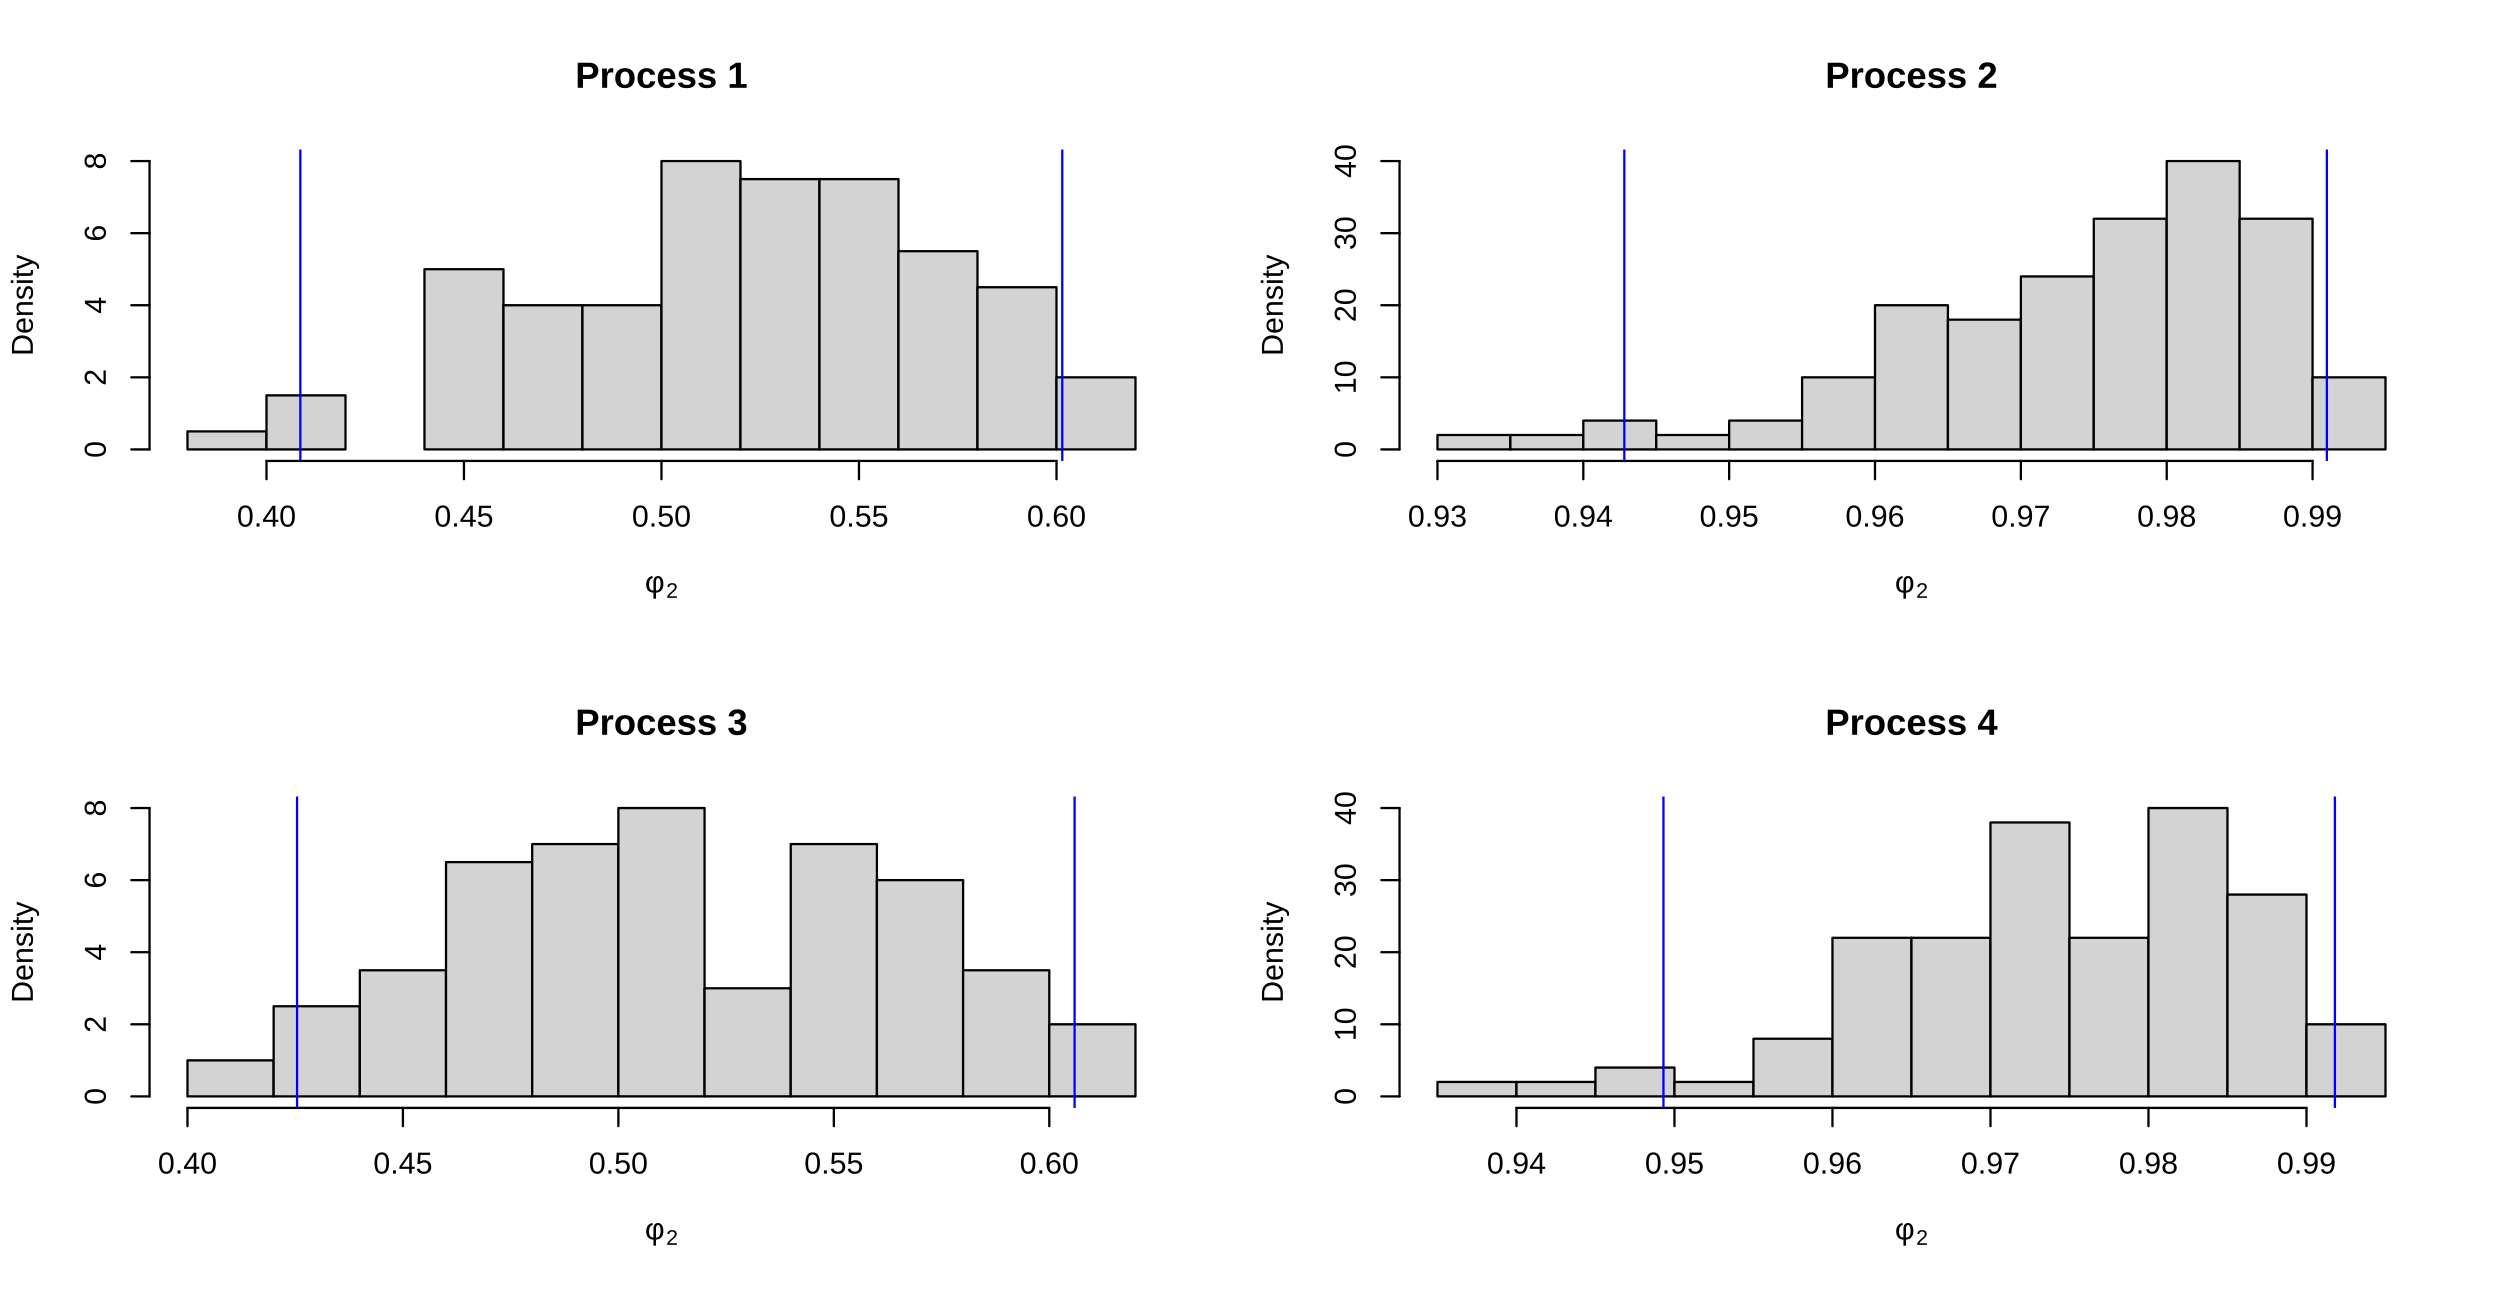
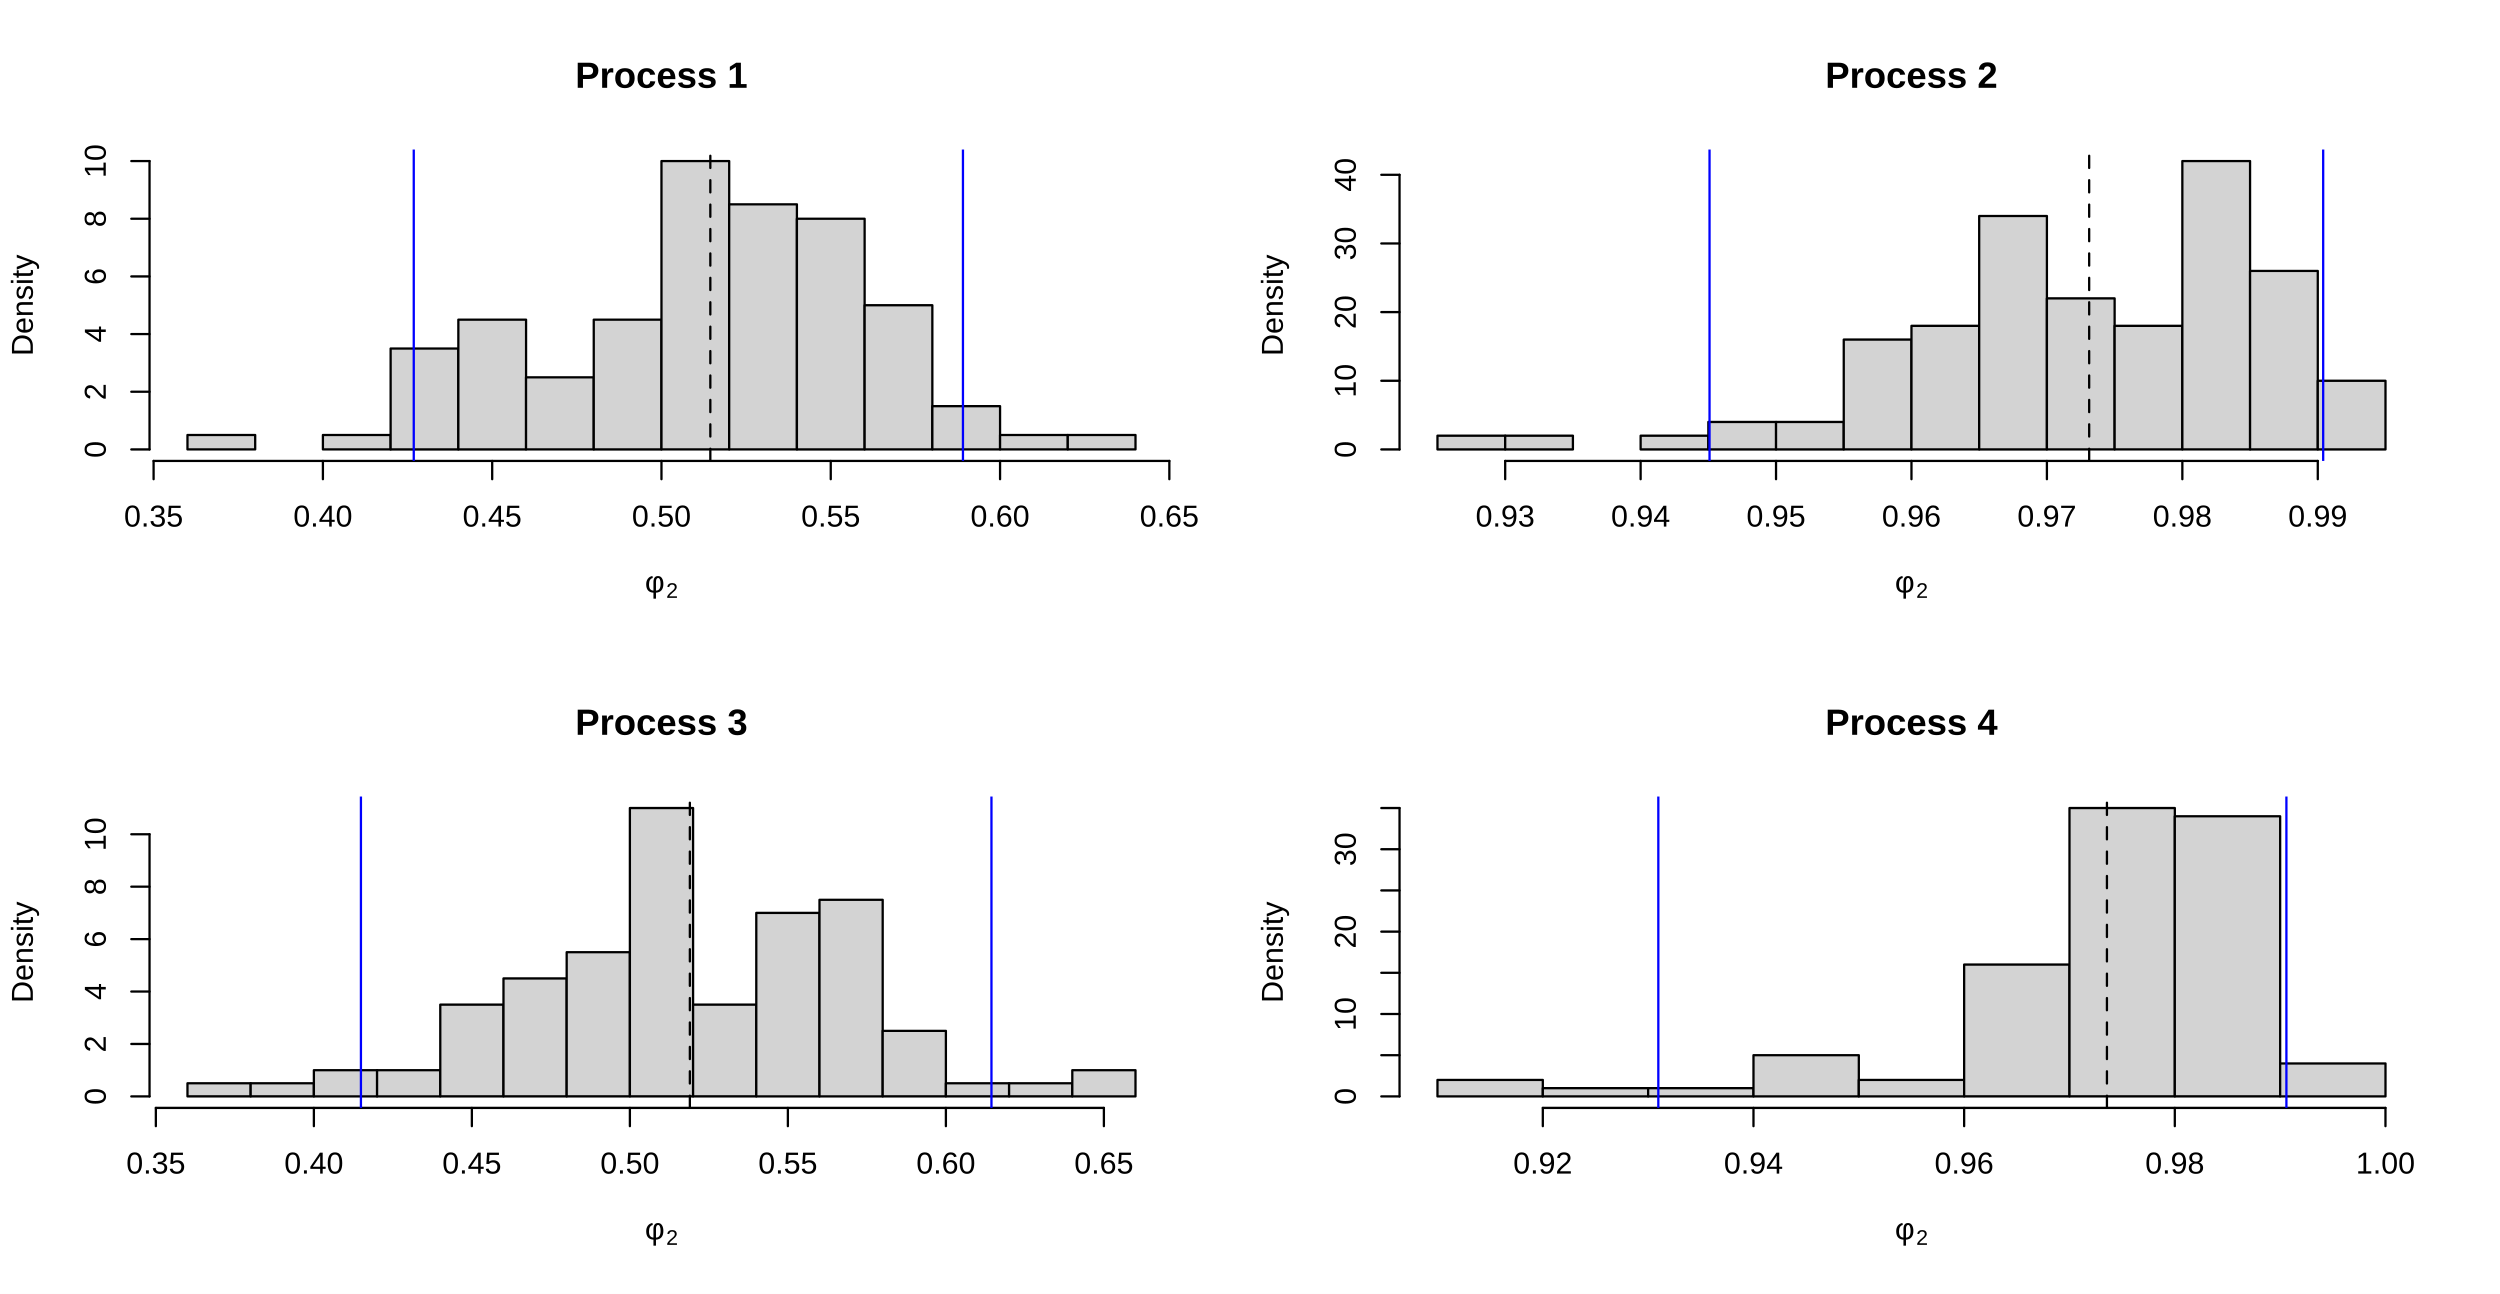
<svg xmlns="http://www.w3.org/2000/svg" class="httpgd" width="1024.00" height="530.00" viewBox="0 0 819.20 424.00">
  <defs>
    <style type="text/css">
    .httpgd line, .httpgd polyline, .httpgd polygon, .httpgd path, .httpgd rect, .httpgd circle {
      fill: none;
      stroke: #000000;
      stroke-linecap: round;
      stroke-linejoin: round;
      stroke-miterlimit: 10.00;
    }
  </style>
    <clipPath id="c0">
      <rect x="0.00" y="0.00" width="819.20" height="424.00" />
    </clipPath>
    <clipPath id="c1">
      <rect x="49.00" y="49.00" width="335.50" height="102.04" />
    </clipPath>
    <clipPath id="c2">
      <rect x="0.00" y="0.00" width="409.60" height="212.00" />
    </clipPath>
    <clipPath id="c3">
      <rect x="0.00" y="0.00" width="819.20" height="424.00" />
    </clipPath>
    <clipPath id="c4">
      <rect x="49.00" y="49.00" width="335.50" height="102.04" />
    </clipPath>
    <clipPath id="c5">
      <rect x="458.60" y="49.00" width="335.50" height="102.04" />
    </clipPath>
    <clipPath id="c6">
      <rect x="409.60" y="0.00" width="409.60" height="212.00" />
    </clipPath>
    <clipPath id="c7">
      <rect x="0.00" y="0.00" width="819.20" height="424.00" />
    </clipPath>
    <clipPath id="c8">
      <rect x="458.60" y="49.00" width="335.50" height="102.04" />
    </clipPath>
    <clipPath id="c9">
      <rect x="49.00" y="261.00" width="335.50" height="102.04" />
    </clipPath>
    <clipPath id="c10">
      <rect x="0.00" y="212.00" width="409.60" height="212.00" />
    </clipPath>
    <clipPath id="c11">
      <rect x="0.00" y="0.00" width="819.20" height="424.00" />
    </clipPath>
    <clipPath id="c12">
      <rect x="49.00" y="261.00" width="335.50" height="102.04" />
    </clipPath>
    <clipPath id="c13">
      <rect x="458.60" y="261.00" width="335.50" height="102.04" />
    </clipPath>
    <clipPath id="c14">
      <rect x="409.60" y="212.00" width="409.60" height="212.00" />
    </clipPath>
    <clipPath id="c15">
      <rect x="0.00" y="0.00" width="819.20" height="424.00" />
    </clipPath>
    <clipPath id="c16">
      <rect x="458.60" y="261.00" width="335.50" height="102.04" />
    </clipPath>
  </defs>
  <rect width="100%" height="100%" style="stroke: none;fill: #FFFFFF;" />
  <g clip-path="url(#c0)">
</g>
  <g clip-path="url(#c2)">
    <g>
      <text x="216.75" y="28.77" text-anchor="middle" style="font-family: Arial;font-size: 11.95px;font-weight: bold;" textLength="56.41px" lengthAdjust="spacingAndGlyphs">Process 1</text>
    </g>
    <g>
      <text x="211.34" y="194.12" style="font-family: Arial;font-size: 9.96px;" textLength="6.96px" lengthAdjust="spacingAndGlyphs">φ</text>
    </g>
    <g>
      <text x="218.29" y="195.92" style="font-family: Arial;font-size: 6.97px;" textLength="3.87px" lengthAdjust="spacingAndGlyphs">2</text>
    </g>
    <g>
      <text transform="translate(10.76,100.02) rotate(-90.00)" text-anchor="middle" style="font-family: Arial;font-size: 9.96px;" textLength="33.18px" lengthAdjust="spacingAndGlyphs">Density</text>
    </g>
  </g>
  <g clip-path="url(#c3)">
-     <line x1="87.32" y1="151.04" x2="346.19" y2="151.04" style="stroke-width: 0.75;" />
-     <line x1="87.32" y1="151.04" x2="87.32" y2="157.02" style="stroke-width: 0.75;" />
-     <line x1="152.03" y1="151.04" x2="152.03" y2="157.02" style="stroke-width: 0.75;" />
+     <line x1="50.33" y1="151.04" x2="383.17" y2="151.04" style="stroke-width: 0.75;" />
+     <line x1="50.33" y1="151.04" x2="50.33" y2="157.02" style="stroke-width: 0.75;" />
+     <line x1="105.81" y1="151.04" x2="105.81" y2="157.02" style="stroke-width: 0.75;" />
+     <line x1="161.28" y1="151.04" x2="161.28" y2="157.02" style="stroke-width: 0.75;" />
    <line x1="216.75" y1="151.04" x2="216.75" y2="157.02" style="stroke-width: 0.75;" />
-     <line x1="281.47" y1="151.04" x2="281.47" y2="157.02" style="stroke-width: 0.75;" />
-     <line x1="346.19" y1="151.04" x2="346.19" y2="157.02" style="stroke-width: 0.75;" />
-     <g>
-       <text x="87.32" y="172.56" text-anchor="middle" style="font-family: Arial;font-size: 9.96px;" textLength="19.38px" lengthAdjust="spacingAndGlyphs">0.40</text>
-     </g>
-     <g>
-       <text x="152.03" y="172.56" text-anchor="middle" style="font-family: Arial;font-size: 9.96px;" textLength="19.38px" lengthAdjust="spacingAndGlyphs">0.45</text>
+     <line x1="272.22" y1="151.04" x2="272.22" y2="157.02" style="stroke-width: 0.75;" />
+     <line x1="327.70" y1="151.04" x2="327.70" y2="157.02" style="stroke-width: 0.75;" />
+     <line x1="383.17" y1="151.04" x2="383.17" y2="157.02" style="stroke-width: 0.75;" />
+     <g>
+       <text x="50.33" y="172.56" text-anchor="middle" style="font-family: Arial;font-size: 9.96px;" textLength="19.38px" lengthAdjust="spacingAndGlyphs">0.35</text>
+     </g>
+     <g>
+       <text x="105.81" y="172.56" text-anchor="middle" style="font-family: Arial;font-size: 9.96px;" textLength="19.38px" lengthAdjust="spacingAndGlyphs">0.40</text>
+     </g>
+     <g>
+       <text x="161.28" y="172.56" text-anchor="middle" style="font-family: Arial;font-size: 9.96px;" textLength="19.38px" lengthAdjust="spacingAndGlyphs">0.45</text>
    </g>
    <g>
      <text x="216.75" y="172.56" text-anchor="middle" style="font-family: Arial;font-size: 9.96px;" textLength="19.38px" lengthAdjust="spacingAndGlyphs">0.50</text>
    </g>
    <g>
-       <text x="281.47" y="172.56" text-anchor="middle" style="font-family: Arial;font-size: 9.96px;" textLength="19.38px" lengthAdjust="spacingAndGlyphs">0.55</text>
-     </g>
-     <g>
-       <text x="346.19" y="172.56" text-anchor="middle" style="font-family: Arial;font-size: 9.96px;" textLength="19.38px" lengthAdjust="spacingAndGlyphs">0.60</text>
+       <text x="272.22" y="172.56" text-anchor="middle" style="font-family: Arial;font-size: 9.96px;" textLength="19.38px" lengthAdjust="spacingAndGlyphs">0.55</text>
+     </g>
+     <g>
+       <text x="327.70" y="172.56" text-anchor="middle" style="font-family: Arial;font-size: 9.96px;" textLength="19.38px" lengthAdjust="spacingAndGlyphs">0.60</text>
+     </g>
+     <g>
+       <text x="383.17" y="172.56" text-anchor="middle" style="font-family: Arial;font-size: 9.96px;" textLength="19.38px" lengthAdjust="spacingAndGlyphs">0.65</text>
    </g>
    <line x1="49.00" y1="147.27" x2="49.00" y2="52.78" style="stroke-width: 0.75;" />
    <line x1="49.00" y1="147.27" x2="43.03" y2="147.27" style="stroke-width: 0.75;" />
-     <line x1="49.00" y1="123.64" x2="43.03" y2="123.64" style="stroke-width: 0.75;" />
-     <line x1="49.00" y1="100.02" x2="43.03" y2="100.02" style="stroke-width: 0.75;" />
-     <line x1="49.00" y1="76.40" x2="43.03" y2="76.40" style="stroke-width: 0.75;" />
+     <line x1="49.00" y1="128.37" x2="43.03" y2="128.37" style="stroke-width: 0.75;" />
+     <line x1="49.00" y1="109.47" x2="43.03" y2="109.47" style="stroke-width: 0.75;" />
+     <line x1="49.00" y1="90.58" x2="43.03" y2="90.58" style="stroke-width: 0.75;" />
+     <line x1="49.00" y1="71.68" x2="43.03" y2="71.68" style="stroke-width: 0.75;" />
    <line x1="49.00" y1="52.78" x2="43.03" y2="52.78" style="stroke-width: 0.75;" />
    <g>
      <text transform="translate(34.66,147.27) rotate(-90.00)" text-anchor="middle" style="font-family: Arial;font-size: 9.96px;" textLength="5.54px" lengthAdjust="spacingAndGlyphs">0</text>
    </g>
    <g>
-       <text transform="translate(34.66,123.64) rotate(-90.00)" text-anchor="middle" style="font-family: Arial;font-size: 9.96px;" textLength="5.54px" lengthAdjust="spacingAndGlyphs">2</text>
-     </g>
-     <g>
-       <text transform="translate(34.66,100.02) rotate(-90.00)" text-anchor="middle" style="font-family: Arial;font-size: 9.96px;" textLength="5.54px" lengthAdjust="spacingAndGlyphs">4</text>
-     </g>
-     <g>
-       <text transform="translate(34.66,76.40) rotate(-90.00)" text-anchor="middle" style="font-family: Arial;font-size: 9.96px;" textLength="5.54px" lengthAdjust="spacingAndGlyphs">6</text>
-     </g>
-     <g>
-       <text transform="translate(34.66,52.78) rotate(-90.00)" text-anchor="middle" style="font-family: Arial;font-size: 9.96px;" textLength="5.54px" lengthAdjust="spacingAndGlyphs">8</text>
+       <text transform="translate(34.66,128.37) rotate(-90.00)" text-anchor="middle" style="font-family: Arial;font-size: 9.96px;" textLength="5.54px" lengthAdjust="spacingAndGlyphs">2</text>
+     </g>
+     <g>
+       <text transform="translate(34.66,109.47) rotate(-90.00)" text-anchor="middle" style="font-family: Arial;font-size: 9.96px;" textLength="5.54px" lengthAdjust="spacingAndGlyphs">4</text>
+     </g>
+     <g>
+       <text transform="translate(34.66,90.58) rotate(-90.00)" text-anchor="middle" style="font-family: Arial;font-size: 9.96px;" textLength="5.54px" lengthAdjust="spacingAndGlyphs">6</text>
+     </g>
+     <g>
+       <text transform="translate(34.66,71.68) rotate(-90.00)" text-anchor="middle" style="font-family: Arial;font-size: 9.96px;" textLength="5.54px" lengthAdjust="spacingAndGlyphs">8</text>
+     </g>
+     <g>
+       <text transform="translate(34.66,52.78) rotate(-90.00)" text-anchor="middle" style="font-family: Arial;font-size: 9.96px;" textLength="11.07px" lengthAdjust="spacingAndGlyphs">10</text>
    </g>
  </g>
  <g clip-path="url(#c4)">
-     <rect x="61.43" y="141.36" width="25.89" height="5.91" style="stroke-width: 0.75;fill: #D3D3D3;" />
-     <rect x="87.32" y="129.55" width="25.89" height="17.72" style="stroke-width: 0.75;fill: #D3D3D3;" />
-     <rect x="113.20" y="147.27" width="25.89" height="0.00" style="stroke-width: 0.75;fill: #D3D3D3;" />
-     <rect x="139.09" y="88.21" width="25.89" height="59.05" style="stroke-width: 0.75;fill: #D3D3D3;" />
-     <rect x="164.98" y="100.02" width="25.89" height="47.24" style="stroke-width: 0.75;fill: #D3D3D3;" />
-     <rect x="190.86" y="100.02" width="25.89" height="47.24" style="stroke-width: 0.75;fill: #D3D3D3;" />
-     <rect x="216.75" y="52.78" width="25.89" height="94.48" style="stroke-width: 0.75;fill: #D3D3D3;" />
-     <rect x="242.64" y="58.69" width="25.89" height="88.58" style="stroke-width: 0.75;fill: #D3D3D3;" />
-     <rect x="268.53" y="58.69" width="25.89" height="88.58" style="stroke-width: 0.75;fill: #D3D3D3;" />
-     <rect x="294.41" y="82.31" width="25.89" height="64.96" style="stroke-width: 0.75;fill: #D3D3D3;" />
-     <rect x="320.30" y="94.12" width="25.89" height="53.15" style="stroke-width: 0.75;fill: #D3D3D3;" />
-     <rect x="346.19" y="123.64" width="25.89" height="23.62" style="stroke-width: 0.75;fill: #D3D3D3;" />
-     <line x1="98.42" y1="151.04" x2="98.42" y2="49.00" style="stroke-width: 0.75;stroke: #0000FF;" />
-     <line x1="348.09" y1="151.04" x2="348.09" y2="49.00" style="stroke-width: 0.75;stroke: #0000FF;" />
+     <rect x="61.43" y="142.54" width="22.19" height="4.72" style="stroke-width: 0.75;fill: #D3D3D3;" />
+     <rect x="83.62" y="147.27" width="22.19" height="0.00" style="stroke-width: 0.75;fill: #D3D3D3;" />
+     <rect x="105.81" y="142.54" width="22.19" height="4.72" style="stroke-width: 0.75;fill: #D3D3D3;" />
+     <rect x="128.00" y="114.20" width="22.19" height="33.07" style="stroke-width: 0.75;fill: #D3D3D3;" />
+     <rect x="150.19" y="104.75" width="22.19" height="42.52" style="stroke-width: 0.75;fill: #D3D3D3;" />
+     <rect x="172.37" y="123.64" width="22.19" height="23.62" style="stroke-width: 0.75;fill: #D3D3D3;" />
+     <rect x="194.56" y="104.75" width="22.19" height="42.52" style="stroke-width: 0.75;fill: #D3D3D3;" />
+     <rect x="216.75" y="52.78" width="22.19" height="94.48" style="stroke-width: 0.75;fill: #D3D3D3;" />
+     <rect x="238.94" y="66.95" width="22.19" height="80.31" style="stroke-width: 0.75;fill: #D3D3D3;" />
+     <rect x="261.13" y="71.68" width="22.19" height="75.59" style="stroke-width: 0.75;fill: #D3D3D3;" />
+     <rect x="283.32" y="100.02" width="22.19" height="47.24" style="stroke-width: 0.75;fill: #D3D3D3;" />
+     <rect x="305.51" y="133.09" width="22.19" height="14.17" style="stroke-width: 0.75;fill: #D3D3D3;" />
+     <rect x="327.70" y="142.54" width="22.19" height="4.72" style="stroke-width: 0.75;fill: #D3D3D3;" />
+     <rect x="349.89" y="142.54" width="22.19" height="4.72" style="stroke-width: 0.75;fill: #D3D3D3;" />
+     <line x1="135.58" y1="151.04" x2="135.58" y2="49.00" style="stroke-width: 0.75;stroke: #0000FF;" />
+     <line x1="315.54" y1="151.04" x2="315.54" y2="49.00" style="stroke-width: 0.75;stroke: #0000FF;" />
+     <line x1="232.76" y1="151.04" x2="232.76" y2="49.00" style="stroke-width: 0.75; stroke-dasharray: 4.00, 4.00;" />
  </g>
  <g clip-path="url(#c6)">
    <g>
      <text x="626.35" y="28.77" text-anchor="middle" style="font-family: Arial;font-size: 11.95px;font-weight: bold;" textLength="56.41px" lengthAdjust="spacingAndGlyphs">Process 2</text>
    </g>
    <g>
      <text x="620.94" y="194.12" style="font-family: Arial;font-size: 9.96px;" textLength="6.96px" lengthAdjust="spacingAndGlyphs">φ</text>
    </g>
    <g>
      <text x="627.89" y="195.92" style="font-family: Arial;font-size: 6.97px;" textLength="3.87px" lengthAdjust="spacingAndGlyphs">2</text>
    </g>
    <g>
      <text transform="translate(420.36,100.02) rotate(-90.00)" text-anchor="middle" style="font-family: Arial;font-size: 9.96px;" textLength="33.18px" lengthAdjust="spacingAndGlyphs">Density</text>
    </g>
  </g>
  <g clip-path="url(#c7)">
-     <line x1="471.03" y1="151.04" x2="757.78" y2="151.04" style="stroke-width: 0.75;" />
-     <line x1="471.03" y1="151.04" x2="471.03" y2="157.02" style="stroke-width: 0.75;" />
-     <line x1="518.82" y1="151.04" x2="518.82" y2="157.02" style="stroke-width: 0.75;" />
-     <line x1="566.61" y1="151.04" x2="566.61" y2="157.02" style="stroke-width: 0.75;" />
-     <line x1="614.40" y1="151.04" x2="614.40" y2="157.02" style="stroke-width: 0.75;" />
-     <line x1="662.20" y1="151.04" x2="662.20" y2="157.02" style="stroke-width: 0.75;" />
-     <line x1="709.99" y1="151.04" x2="709.99" y2="157.02" style="stroke-width: 0.75;" />
-     <line x1="757.78" y1="151.04" x2="757.78" y2="157.02" style="stroke-width: 0.75;" />
-     <g>
-       <text x="471.03" y="172.56" text-anchor="middle" style="font-family: Arial;font-size: 9.96px;" textLength="19.38px" lengthAdjust="spacingAndGlyphs">0.93</text>
-     </g>
-     <g>
-       <text x="518.82" y="172.56" text-anchor="middle" style="font-family: Arial;font-size: 9.96px;" textLength="19.38px" lengthAdjust="spacingAndGlyphs">0.94</text>
-     </g>
-     <g>
-       <text x="566.61" y="172.56" text-anchor="middle" style="font-family: Arial;font-size: 9.96px;" textLength="19.38px" lengthAdjust="spacingAndGlyphs">0.95</text>
-     </g>
-     <g>
-       <text x="614.40" y="172.56" text-anchor="middle" style="font-family: Arial;font-size: 9.96px;" textLength="19.38px" lengthAdjust="spacingAndGlyphs">0.96</text>
-     </g>
-     <g>
-       <text x="662.20" y="172.56" text-anchor="middle" style="font-family: Arial;font-size: 9.96px;" textLength="19.38px" lengthAdjust="spacingAndGlyphs">0.97</text>
-     </g>
-     <g>
-       <text x="709.99" y="172.56" text-anchor="middle" style="font-family: Arial;font-size: 9.96px;" textLength="19.38px" lengthAdjust="spacingAndGlyphs">0.98</text>
-     </g>
-     <g>
-       <text x="757.78" y="172.56" text-anchor="middle" style="font-family: Arial;font-size: 9.96px;" textLength="19.38px" lengthAdjust="spacingAndGlyphs">0.99</text>
-     </g>
-     <line x1="458.60" y1="147.27" x2="458.60" y2="52.78" style="stroke-width: 0.75;" />
+     <line x1="493.22" y1="151.04" x2="759.49" y2="151.04" style="stroke-width: 0.75;" />
+     <line x1="493.22" y1="151.04" x2="493.22" y2="157.02" style="stroke-width: 0.75;" />
+     <line x1="537.60" y1="151.04" x2="537.60" y2="157.02" style="stroke-width: 0.75;" />
+     <line x1="581.97" y1="151.04" x2="581.97" y2="157.02" style="stroke-width: 0.75;" />
+     <line x1="626.35" y1="151.04" x2="626.35" y2="157.02" style="stroke-width: 0.75;" />
+     <line x1="670.73" y1="151.04" x2="670.73" y2="157.02" style="stroke-width: 0.75;" />
+     <line x1="715.11" y1="151.04" x2="715.11" y2="157.02" style="stroke-width: 0.75;" />
+     <line x1="759.49" y1="151.04" x2="759.49" y2="157.02" style="stroke-width: 0.75;" />
+     <g>
+       <text x="493.22" y="172.56" text-anchor="middle" style="font-family: Arial;font-size: 9.96px;" textLength="19.38px" lengthAdjust="spacingAndGlyphs">0.93</text>
+     </g>
+     <g>
+       <text x="537.60" y="172.56" text-anchor="middle" style="font-family: Arial;font-size: 9.96px;" textLength="19.38px" lengthAdjust="spacingAndGlyphs">0.94</text>
+     </g>
+     <g>
+       <text x="581.97" y="172.56" text-anchor="middle" style="font-family: Arial;font-size: 9.96px;" textLength="19.38px" lengthAdjust="spacingAndGlyphs">0.95</text>
+     </g>
+     <g>
+       <text x="626.35" y="172.56" text-anchor="middle" style="font-family: Arial;font-size: 9.96px;" textLength="19.38px" lengthAdjust="spacingAndGlyphs">0.96</text>
+     </g>
+     <g>
+       <text x="670.73" y="172.56" text-anchor="middle" style="font-family: Arial;font-size: 9.96px;" textLength="19.38px" lengthAdjust="spacingAndGlyphs">0.97</text>
+     </g>
+     <g>
+       <text x="715.11" y="172.56" text-anchor="middle" style="font-family: Arial;font-size: 9.96px;" textLength="19.38px" lengthAdjust="spacingAndGlyphs">0.98</text>
+     </g>
+     <g>
+       <text x="759.49" y="172.56" text-anchor="middle" style="font-family: Arial;font-size: 9.96px;" textLength="19.38px" lengthAdjust="spacingAndGlyphs">0.99</text>
+     </g>
+     <line x1="458.60" y1="147.27" x2="458.60" y2="57.28" style="stroke-width: 0.75;" />
    <line x1="458.60" y1="147.27" x2="452.63" y2="147.27" style="stroke-width: 0.75;" />
-     <line x1="458.60" y1="123.64" x2="452.63" y2="123.64" style="stroke-width: 0.75;" />
-     <line x1="458.60" y1="100.02" x2="452.63" y2="100.02" style="stroke-width: 0.75;" />
-     <line x1="458.60" y1="76.40" x2="452.63" y2="76.40" style="stroke-width: 0.75;" />
-     <line x1="458.60" y1="52.78" x2="452.63" y2="52.78" style="stroke-width: 0.75;" />
+     <line x1="458.60" y1="124.77" x2="452.63" y2="124.77" style="stroke-width: 0.75;" />
+     <line x1="458.60" y1="102.27" x2="452.63" y2="102.27" style="stroke-width: 0.75;" />
+     <line x1="458.60" y1="79.78" x2="452.63" y2="79.78" style="stroke-width: 0.75;" />
+     <line x1="458.60" y1="57.28" x2="452.63" y2="57.28" style="stroke-width: 0.75;" />
    <g>
      <text transform="translate(444.26,147.27) rotate(-90.00)" text-anchor="middle" style="font-family: Arial;font-size: 9.96px;" textLength="5.54px" lengthAdjust="spacingAndGlyphs">0</text>
    </g>
    <g>
-       <text transform="translate(444.26,123.64) rotate(-90.00)" text-anchor="middle" style="font-family: Arial;font-size: 9.96px;" textLength="11.07px" lengthAdjust="spacingAndGlyphs">10</text>
-     </g>
-     <g>
-       <text transform="translate(444.26,100.02) rotate(-90.00)" text-anchor="middle" style="font-family: Arial;font-size: 9.96px;" textLength="11.07px" lengthAdjust="spacingAndGlyphs">20</text>
-     </g>
-     <g>
-       <text transform="translate(444.26,76.40) rotate(-90.00)" text-anchor="middle" style="font-family: Arial;font-size: 9.96px;" textLength="11.07px" lengthAdjust="spacingAndGlyphs">30</text>
-     </g>
-     <g>
-       <text transform="translate(444.26,52.78) rotate(-90.00)" text-anchor="middle" style="font-family: Arial;font-size: 9.96px;" textLength="11.07px" lengthAdjust="spacingAndGlyphs">40</text>
+       <text transform="translate(444.26,124.77) rotate(-90.00)" text-anchor="middle" style="font-family: Arial;font-size: 9.96px;" textLength="11.07px" lengthAdjust="spacingAndGlyphs">10</text>
+     </g>
+     <g>
+       <text transform="translate(444.26,102.27) rotate(-90.00)" text-anchor="middle" style="font-family: Arial;font-size: 9.96px;" textLength="11.07px" lengthAdjust="spacingAndGlyphs">20</text>
+     </g>
+     <g>
+       <text transform="translate(444.26,79.78) rotate(-90.00)" text-anchor="middle" style="font-family: Arial;font-size: 9.96px;" textLength="11.07px" lengthAdjust="spacingAndGlyphs">30</text>
+     </g>
+     <g>
+       <text transform="translate(444.26,57.28) rotate(-90.00)" text-anchor="middle" style="font-family: Arial;font-size: 9.96px;" textLength="11.07px" lengthAdjust="spacingAndGlyphs">40</text>
    </g>
  </g>
  <g clip-path="url(#c8)">
-     <rect x="471.03" y="142.54" width="23.90" height="4.72" style="stroke-width: 0.75;fill: #D3D3D3;" />
-     <rect x="494.92" y="142.54" width="23.90" height="4.72" style="stroke-width: 0.75;fill: #D3D3D3;" />
-     <rect x="518.82" y="137.82" width="23.90" height="9.45" style="stroke-width: 0.75;fill: #D3D3D3;" />
-     <rect x="542.72" y="142.54" width="23.90" height="4.72" style="stroke-width: 0.75;fill: #D3D3D3;" />
-     <rect x="566.61" y="137.82" width="23.90" height="9.45" style="stroke-width: 0.75;fill: #D3D3D3;" />
-     <rect x="590.51" y="123.64" width="23.90" height="23.62" style="stroke-width: 0.75;fill: #D3D3D3;" />
-     <rect x="614.40" y="100.02" width="23.90" height="47.24" style="stroke-width: 0.75;fill: #D3D3D3;" />
-     <rect x="638.30" y="104.75" width="23.90" height="42.52" style="stroke-width: 0.75;fill: #D3D3D3;" />
-     <rect x="662.20" y="90.58" width="23.90" height="56.69" style="stroke-width: 0.75;fill: #D3D3D3;" />
-     <rect x="686.09" y="71.68" width="23.90" height="75.59" style="stroke-width: 0.75;fill: #D3D3D3;" />
-     <rect x="709.99" y="52.78" width="23.90" height="94.48" style="stroke-width: 0.75;fill: #D3D3D3;" />
-     <rect x="733.88" y="71.68" width="23.90" height="75.59" style="stroke-width: 0.75;fill: #D3D3D3;" />
-     <rect x="757.78" y="123.64" width="23.90" height="23.62" style="stroke-width: 0.75;fill: #D3D3D3;" />
-     <line x1="532.26" y1="151.04" x2="532.26" y2="49.00" style="stroke-width: 0.75;stroke: #0000FF;" />
-     <line x1="762.47" y1="151.04" x2="762.47" y2="49.00" style="stroke-width: 0.75;stroke: #0000FF;" />
+     <rect x="471.03" y="142.77" width="22.19" height="4.50" style="stroke-width: 0.75;fill: #D3D3D3;" />
+     <rect x="493.22" y="142.77" width="22.19" height="4.50" style="stroke-width: 0.75;fill: #D3D3D3;" />
+     <rect x="515.41" y="147.27" width="22.19" height="0.00" style="stroke-width: 0.75;fill: #D3D3D3;" />
+     <rect x="537.60" y="142.77" width="22.19" height="4.50" style="stroke-width: 0.75;fill: #D3D3D3;" />
+     <rect x="559.79" y="138.27" width="22.19" height="9.00" style="stroke-width: 0.75;fill: #D3D3D3;" />
+     <rect x="581.97" y="138.27" width="22.19" height="9.00" style="stroke-width: 0.75;fill: #D3D3D3;" />
+     <rect x="604.16" y="111.27" width="22.19" height="35.99" style="stroke-width: 0.75;fill: #D3D3D3;" />
+     <rect x="626.35" y="106.77" width="22.19" height="40.49" style="stroke-width: 0.75;fill: #D3D3D3;" />
+     <rect x="648.54" y="70.78" width="22.19" height="76.49" style="stroke-width: 0.75;fill: #D3D3D3;" />
+     <rect x="670.73" y="97.77" width="22.19" height="49.49" style="stroke-width: 0.75;fill: #D3D3D3;" />
+     <rect x="692.92" y="106.77" width="22.19" height="40.49" style="stroke-width: 0.75;fill: #D3D3D3;" />
+     <rect x="715.11" y="52.78" width="22.19" height="94.48" style="stroke-width: 0.75;fill: #D3D3D3;" />
+     <rect x="737.30" y="88.78" width="22.19" height="58.49" style="stroke-width: 0.75;fill: #D3D3D3;" />
+     <rect x="759.49" y="124.77" width="22.19" height="22.50" style="stroke-width: 0.75;fill: #D3D3D3;" />
+     <line x1="560.18" y1="151.04" x2="560.18" y2="49.00" style="stroke-width: 0.75;stroke: #0000FF;" />
+     <line x1="761.26" y1="151.04" x2="761.26" y2="49.00" style="stroke-width: 0.75;stroke: #0000FF;" />
+     <line x1="684.58" y1="151.04" x2="684.58" y2="49.00" style="stroke-width: 0.75; stroke-dasharray: 4.00, 4.00;" />
  </g>
  <g clip-path="url(#c10)">
    <g>
      <text x="216.75" y="240.77" text-anchor="middle" style="font-family: Arial;font-size: 11.95px;font-weight: bold;" textLength="56.41px" lengthAdjust="spacingAndGlyphs">Process 3</text>
    </g>
    <g>
      <text x="211.34" y="406.12" style="font-family: Arial;font-size: 9.96px;" textLength="6.96px" lengthAdjust="spacingAndGlyphs">φ</text>
    </g>
    <g>
      <text x="218.29" y="407.92" style="font-family: Arial;font-size: 6.97px;" textLength="3.87px" lengthAdjust="spacingAndGlyphs">2</text>
    </g>
    <g>
      <text transform="translate(10.76,312.02) rotate(-90.00)" text-anchor="middle" style="font-family: Arial;font-size: 9.96px;" textLength="33.18px" lengthAdjust="spacingAndGlyphs">Density</text>
    </g>
  </g>
  <g clip-path="url(#c11)">
-     <line x1="61.43" y1="363.04" x2="343.83" y2="363.04" style="stroke-width: 0.75;" />
-     <line x1="61.43" y1="363.04" x2="61.43" y2="369.02" style="stroke-width: 0.75;" />
-     <line x1="132.03" y1="363.04" x2="132.03" y2="369.02" style="stroke-width: 0.75;" />
-     <line x1="202.63" y1="363.04" x2="202.63" y2="369.02" style="stroke-width: 0.75;" />
-     <line x1="273.23" y1="363.04" x2="273.23" y2="369.02" style="stroke-width: 0.75;" />
-     <line x1="343.83" y1="363.04" x2="343.83" y2="369.02" style="stroke-width: 0.75;" />
-     <g>
-       <text x="61.43" y="384.56" text-anchor="middle" style="font-family: Arial;font-size: 9.96px;" textLength="19.38px" lengthAdjust="spacingAndGlyphs">0.40</text>
-     </g>
-     <g>
-       <text x="132.03" y="384.56" text-anchor="middle" style="font-family: Arial;font-size: 9.96px;" textLength="19.38px" lengthAdjust="spacingAndGlyphs">0.45</text>
-     </g>
-     <g>
-       <text x="202.63" y="384.56" text-anchor="middle" style="font-family: Arial;font-size: 9.96px;" textLength="19.38px" lengthAdjust="spacingAndGlyphs">0.50</text>
-     </g>
-     <g>
-       <text x="273.23" y="384.56" text-anchor="middle" style="font-family: Arial;font-size: 9.96px;" textLength="19.38px" lengthAdjust="spacingAndGlyphs">0.55</text>
-     </g>
-     <g>
-       <text x="343.83" y="384.56" text-anchor="middle" style="font-family: Arial;font-size: 9.96px;" textLength="19.38px" lengthAdjust="spacingAndGlyphs">0.60</text>
-     </g>
-     <line x1="49.00" y1="359.27" x2="49.00" y2="264.78" style="stroke-width: 0.75;" />
+     <line x1="51.07" y1="363.04" x2="361.72" y2="363.04" style="stroke-width: 0.75;" />
+     <line x1="51.07" y1="363.04" x2="51.07" y2="369.02" style="stroke-width: 0.75;" />
+     <line x1="102.85" y1="363.04" x2="102.85" y2="369.02" style="stroke-width: 0.75;" />
+     <line x1="154.62" y1="363.04" x2="154.62" y2="369.02" style="stroke-width: 0.75;" />
+     <line x1="206.40" y1="363.04" x2="206.40" y2="369.02" style="stroke-width: 0.75;" />
+     <line x1="258.17" y1="363.04" x2="258.17" y2="369.02" style="stroke-width: 0.75;" />
+     <line x1="309.95" y1="363.04" x2="309.95" y2="369.02" style="stroke-width: 0.75;" />
+     <line x1="361.72" y1="363.04" x2="361.72" y2="369.02" style="stroke-width: 0.75;" />
+     <g>
+       <text x="51.07" y="384.56" text-anchor="middle" style="font-family: Arial;font-size: 9.96px;" textLength="19.38px" lengthAdjust="spacingAndGlyphs">0.35</text>
+     </g>
+     <g>
+       <text x="102.85" y="384.56" text-anchor="middle" style="font-family: Arial;font-size: 9.96px;" textLength="19.38px" lengthAdjust="spacingAndGlyphs">0.40</text>
+     </g>
+     <g>
+       <text x="154.62" y="384.56" text-anchor="middle" style="font-family: Arial;font-size: 9.96px;" textLength="19.38px" lengthAdjust="spacingAndGlyphs">0.45</text>
+     </g>
+     <g>
+       <text x="206.40" y="384.56" text-anchor="middle" style="font-family: Arial;font-size: 9.96px;" textLength="19.38px" lengthAdjust="spacingAndGlyphs">0.50</text>
+     </g>
+     <g>
+       <text x="258.17" y="384.56" text-anchor="middle" style="font-family: Arial;font-size: 9.96px;" textLength="19.38px" lengthAdjust="spacingAndGlyphs">0.55</text>
+     </g>
+     <g>
+       <text x="309.95" y="384.56" text-anchor="middle" style="font-family: Arial;font-size: 9.96px;" textLength="19.38px" lengthAdjust="spacingAndGlyphs">0.60</text>
+     </g>
+     <g>
+       <text x="361.72" y="384.56" text-anchor="middle" style="font-family: Arial;font-size: 9.96px;" textLength="19.38px" lengthAdjust="spacingAndGlyphs">0.65</text>
+     </g>
+     <line x1="49.00" y1="359.27" x2="49.00" y2="273.37" style="stroke-width: 0.75;" />
    <line x1="49.00" y1="359.27" x2="43.03" y2="359.27" style="stroke-width: 0.75;" />
-     <line x1="49.00" y1="335.64" x2="43.03" y2="335.64" style="stroke-width: 0.75;" />
-     <line x1="49.00" y1="312.02" x2="43.03" y2="312.02" style="stroke-width: 0.75;" />
-     <line x1="49.00" y1="288.40" x2="43.03" y2="288.40" style="stroke-width: 0.75;" />
-     <line x1="49.00" y1="264.78" x2="43.03" y2="264.78" style="stroke-width: 0.75;" />
+     <line x1="49.00" y1="342.09" x2="43.03" y2="342.09" style="stroke-width: 0.75;" />
+     <line x1="49.00" y1="324.91" x2="43.03" y2="324.91" style="stroke-width: 0.75;" />
+     <line x1="49.00" y1="307.73" x2="43.03" y2="307.73" style="stroke-width: 0.75;" />
+     <line x1="49.00" y1="290.55" x2="43.03" y2="290.55" style="stroke-width: 0.75;" />
+     <line x1="49.00" y1="273.37" x2="43.03" y2="273.37" style="stroke-width: 0.75;" />
    <g>
      <text transform="translate(34.66,359.27) rotate(-90.00)" text-anchor="middle" style="font-family: Arial;font-size: 9.96px;" textLength="5.54px" lengthAdjust="spacingAndGlyphs">0</text>
    </g>
    <g>
-       <text transform="translate(34.66,335.64) rotate(-90.00)" text-anchor="middle" style="font-family: Arial;font-size: 9.96px;" textLength="5.54px" lengthAdjust="spacingAndGlyphs">2</text>
-     </g>
-     <g>
-       <text transform="translate(34.66,312.02) rotate(-90.00)" text-anchor="middle" style="font-family: Arial;font-size: 9.96px;" textLength="5.54px" lengthAdjust="spacingAndGlyphs">4</text>
-     </g>
-     <g>
-       <text transform="translate(34.66,288.40) rotate(-90.00)" text-anchor="middle" style="font-family: Arial;font-size: 9.96px;" textLength="5.54px" lengthAdjust="spacingAndGlyphs">6</text>
-     </g>
-     <g>
-       <text transform="translate(34.66,264.78) rotate(-90.00)" text-anchor="middle" style="font-family: Arial;font-size: 9.96px;" textLength="5.54px" lengthAdjust="spacingAndGlyphs">8</text>
+       <text transform="translate(34.66,342.09) rotate(-90.00)" text-anchor="middle" style="font-family: Arial;font-size: 9.96px;" textLength="5.54px" lengthAdjust="spacingAndGlyphs">2</text>
+     </g>
+     <g>
+       <text transform="translate(34.66,324.91) rotate(-90.00)" text-anchor="middle" style="font-family: Arial;font-size: 9.96px;" textLength="5.54px" lengthAdjust="spacingAndGlyphs">4</text>
+     </g>
+     <g>
+       <text transform="translate(34.66,307.73) rotate(-90.00)" text-anchor="middle" style="font-family: Arial;font-size: 9.96px;" textLength="5.54px" lengthAdjust="spacingAndGlyphs">6</text>
+     </g>
+     <g>
+       <text transform="translate(34.66,290.55) rotate(-90.00)" text-anchor="middle" style="font-family: Arial;font-size: 9.96px;" textLength="5.54px" lengthAdjust="spacingAndGlyphs">8</text>
+     </g>
+     <g>
+       <text transform="translate(34.66,273.37) rotate(-90.00)" text-anchor="middle" style="font-family: Arial;font-size: 9.96px;" textLength="11.07px" lengthAdjust="spacingAndGlyphs">10</text>
    </g>
  </g>
  <g clip-path="url(#c12)">
-     <rect x="61.43" y="347.46" width="28.24" height="11.81" style="stroke-width: 0.75;fill: #D3D3D3;" />
-     <rect x="89.67" y="329.74" width="28.24" height="29.53" style="stroke-width: 0.75;fill: #D3D3D3;" />
-     <rect x="117.91" y="317.93" width="28.24" height="41.34" style="stroke-width: 0.75;fill: #D3D3D3;" />
-     <rect x="146.15" y="282.50" width="28.24" height="76.77" style="stroke-width: 0.75;fill: #D3D3D3;" />
-     <rect x="174.39" y="276.59" width="28.24" height="82.67" style="stroke-width: 0.75;fill: #D3D3D3;" />
-     <rect x="202.63" y="264.78" width="28.24" height="94.48" style="stroke-width: 0.75;fill: #D3D3D3;" />
-     <rect x="230.87" y="323.83" width="28.24" height="35.43" style="stroke-width: 0.75;fill: #D3D3D3;" />
-     <rect x="259.11" y="276.59" width="28.24" height="82.67" style="stroke-width: 0.75;fill: #D3D3D3;" />
-     <rect x="287.35" y="288.40" width="28.24" height="70.86" style="stroke-width: 0.75;fill: #D3D3D3;" />
-     <rect x="315.59" y="317.93" width="28.24" height="41.34" style="stroke-width: 0.75;fill: #D3D3D3;" />
-     <rect x="343.83" y="335.64" width="28.24" height="23.62" style="stroke-width: 0.75;fill: #D3D3D3;" />
-     <line x1="97.34" y1="363.04" x2="97.34" y2="261.00" style="stroke-width: 0.75;stroke: #0000FF;" />
-     <line x1="352.12" y1="363.04" x2="352.12" y2="261.00" style="stroke-width: 0.75;stroke: #0000FF;" />
+     <rect x="61.43" y="354.97" width="20.71" height="4.29" style="stroke-width: 0.75;fill: #D3D3D3;" />
+     <rect x="82.14" y="354.97" width="20.71" height="4.29" style="stroke-width: 0.75;fill: #D3D3D3;" />
+     <rect x="102.85" y="350.68" width="20.71" height="8.59" style="stroke-width: 0.75;fill: #D3D3D3;" />
+     <rect x="123.56" y="350.68" width="20.71" height="8.59" style="stroke-width: 0.75;fill: #D3D3D3;" />
+     <rect x="144.27" y="329.20" width="20.71" height="30.06" style="stroke-width: 0.75;fill: #D3D3D3;" />
+     <rect x="164.98" y="320.61" width="20.71" height="38.65" style="stroke-width: 0.75;fill: #D3D3D3;" />
+     <rect x="185.69" y="312.02" width="20.71" height="47.24" style="stroke-width: 0.75;fill: #D3D3D3;" />
+     <rect x="206.40" y="264.78" width="20.71" height="94.48" style="stroke-width: 0.75;fill: #D3D3D3;" />
+     <rect x="227.11" y="329.20" width="20.71" height="30.06" style="stroke-width: 0.75;fill: #D3D3D3;" />
+     <rect x="247.82" y="299.14" width="20.71" height="60.13" style="stroke-width: 0.75;fill: #D3D3D3;" />
+     <rect x="268.53" y="294.85" width="20.71" height="64.42" style="stroke-width: 0.75;fill: #D3D3D3;" />
+     <rect x="289.24" y="337.79" width="20.71" height="21.47" style="stroke-width: 0.75;fill: #D3D3D3;" />
+     <rect x="309.95" y="354.97" width="20.71" height="4.29" style="stroke-width: 0.75;fill: #D3D3D3;" />
+     <rect x="330.66" y="354.97" width="20.71" height="4.29" style="stroke-width: 0.75;fill: #D3D3D3;" />
+     <rect x="351.37" y="350.68" width="20.71" height="8.59" style="stroke-width: 0.75;fill: #D3D3D3;" />
+     <line x1="118.27" y1="363.04" x2="118.27" y2="261.00" style="stroke-width: 0.75;stroke: #0000FF;" />
+     <line x1="324.88" y1="363.04" x2="324.88" y2="261.00" style="stroke-width: 0.75;stroke: #0000FF;" />
+     <line x1="226.05" y1="363.04" x2="226.05" y2="261.00" style="stroke-width: 0.75; stroke-dasharray: 4.00, 4.00;" />
  </g>
  <g clip-path="url(#c14)">
    <g>
      <text x="626.35" y="240.77" text-anchor="middle" style="font-family: Arial;font-size: 11.95px;font-weight: bold;" textLength="56.41px" lengthAdjust="spacingAndGlyphs">Process 4</text>
    </g>
    <g>
      <text x="620.94" y="406.12" style="font-family: Arial;font-size: 9.96px;" textLength="6.96px" lengthAdjust="spacingAndGlyphs">φ</text>
    </g>
    <g>
      <text x="627.89" y="407.92" style="font-family: Arial;font-size: 6.97px;" textLength="3.87px" lengthAdjust="spacingAndGlyphs">2</text>
    </g>
    <g>
      <text transform="translate(420.36,312.02) rotate(-90.00)" text-anchor="middle" style="font-family: Arial;font-size: 9.96px;" textLength="33.18px" lengthAdjust="spacingAndGlyphs">Density</text>
    </g>
  </g>
  <g clip-path="url(#c15)">
-     <line x1="496.92" y1="363.04" x2="755.79" y2="363.04" style="stroke-width: 0.75;" />
-     <line x1="496.92" y1="363.04" x2="496.92" y2="369.02" style="stroke-width: 0.75;" />
-     <line x1="548.69" y1="363.04" x2="548.69" y2="369.02" style="stroke-width: 0.75;" />
-     <line x1="600.46" y1="363.04" x2="600.46" y2="369.02" style="stroke-width: 0.75;" />
-     <line x1="652.24" y1="363.04" x2="652.24" y2="369.02" style="stroke-width: 0.75;" />
-     <line x1="704.01" y1="363.04" x2="704.01" y2="369.02" style="stroke-width: 0.75;" />
-     <line x1="755.79" y1="363.04" x2="755.79" y2="369.02" style="stroke-width: 0.75;" />
-     <g>
-       <text x="496.92" y="384.56" text-anchor="middle" style="font-family: Arial;font-size: 9.96px;" textLength="19.38px" lengthAdjust="spacingAndGlyphs">0.94</text>
-     </g>
-     <g>
-       <text x="548.69" y="384.56" text-anchor="middle" style="font-family: Arial;font-size: 9.96px;" textLength="19.38px" lengthAdjust="spacingAndGlyphs">0.95</text>
-     </g>
-     <g>
-       <text x="600.46" y="384.56" text-anchor="middle" style="font-family: Arial;font-size: 9.96px;" textLength="19.38px" lengthAdjust="spacingAndGlyphs">0.96</text>
-     </g>
-     <g>
-       <text x="652.24" y="384.56" text-anchor="middle" style="font-family: Arial;font-size: 9.96px;" textLength="19.38px" lengthAdjust="spacingAndGlyphs">0.97</text>
-     </g>
-     <g>
-       <text x="704.01" y="384.56" text-anchor="middle" style="font-family: Arial;font-size: 9.96px;" textLength="19.38px" lengthAdjust="spacingAndGlyphs">0.98</text>
-     </g>
-     <g>
-       <text x="755.79" y="384.56" text-anchor="middle" style="font-family: Arial;font-size: 9.96px;" textLength="19.38px" lengthAdjust="spacingAndGlyphs">0.99</text>
+     <line x1="505.55" y1="363.04" x2="781.67" y2="363.04" style="stroke-width: 0.75;" />
+     <line x1="505.55" y1="363.04" x2="505.55" y2="369.02" style="stroke-width: 0.75;" />
+     <line x1="574.58" y1="363.04" x2="574.58" y2="369.02" style="stroke-width: 0.75;" />
+     <line x1="643.61" y1="363.04" x2="643.61" y2="369.02" style="stroke-width: 0.75;" />
+     <line x1="712.64" y1="363.04" x2="712.64" y2="369.02" style="stroke-width: 0.75;" />
+     <line x1="781.67" y1="363.04" x2="781.67" y2="369.02" style="stroke-width: 0.75;" />
+     <g>
+       <text x="505.55" y="384.56" text-anchor="middle" style="font-family: Arial;font-size: 9.96px;" textLength="19.38px" lengthAdjust="spacingAndGlyphs">0.92</text>
+     </g>
+     <g>
+       <text x="574.58" y="384.56" text-anchor="middle" style="font-family: Arial;font-size: 9.96px;" textLength="19.38px" lengthAdjust="spacingAndGlyphs">0.94</text>
+     </g>
+     <g>
+       <text x="643.61" y="384.56" text-anchor="middle" style="font-family: Arial;font-size: 9.96px;" textLength="19.38px" lengthAdjust="spacingAndGlyphs">0.96</text>
+     </g>
+     <g>
+       <text x="712.64" y="384.56" text-anchor="middle" style="font-family: Arial;font-size: 9.96px;" textLength="19.38px" lengthAdjust="spacingAndGlyphs">0.98</text>
+     </g>
+     <g>
+       <text x="781.67" y="384.56" text-anchor="middle" style="font-family: Arial;font-size: 9.96px;" textLength="19.38px" lengthAdjust="spacingAndGlyphs">1.00</text>
    </g>
    <line x1="458.60" y1="359.27" x2="458.60" y2="264.78" style="stroke-width: 0.75;" />
    <line x1="458.60" y1="359.27" x2="452.63" y2="359.27" style="stroke-width: 0.75;" />
-     <line x1="458.60" y1="335.64" x2="452.63" y2="335.64" style="stroke-width: 0.75;" />
-     <line x1="458.60" y1="312.02" x2="452.63" y2="312.02" style="stroke-width: 0.75;" />
-     <line x1="458.60" y1="288.40" x2="452.63" y2="288.40" style="stroke-width: 0.75;" />
+     <line x1="458.60" y1="345.77" x2="452.63" y2="345.77" style="stroke-width: 0.75;" />
+     <line x1="458.60" y1="332.27" x2="452.63" y2="332.27" style="stroke-width: 0.75;" />
+     <line x1="458.60" y1="318.77" x2="452.63" y2="318.77" style="stroke-width: 0.75;" />
+     <line x1="458.60" y1="305.28" x2="452.63" y2="305.28" style="stroke-width: 0.75;" />
+     <line x1="458.60" y1="291.78" x2="452.63" y2="291.78" style="stroke-width: 0.75;" />
+     <line x1="458.60" y1="278.28" x2="452.63" y2="278.28" style="stroke-width: 0.75;" />
    <line x1="458.60" y1="264.78" x2="452.63" y2="264.78" style="stroke-width: 0.75;" />
    <g>
      <text transform="translate(444.26,359.27) rotate(-90.00)" text-anchor="middle" style="font-family: Arial;font-size: 9.96px;" textLength="5.54px" lengthAdjust="spacingAndGlyphs">0</text>
    </g>
    <g>
-       <text transform="translate(444.26,335.64) rotate(-90.00)" text-anchor="middle" style="font-family: Arial;font-size: 9.96px;" textLength="11.07px" lengthAdjust="spacingAndGlyphs">10</text>
-     </g>
-     <g>
-       <text transform="translate(444.26,312.02) rotate(-90.00)" text-anchor="middle" style="font-family: Arial;font-size: 9.96px;" textLength="11.07px" lengthAdjust="spacingAndGlyphs">20</text>
-     </g>
-     <g>
-       <text transform="translate(444.26,288.40) rotate(-90.00)" text-anchor="middle" style="font-family: Arial;font-size: 9.96px;" textLength="11.07px" lengthAdjust="spacingAndGlyphs">30</text>
-     </g>
-     <g>
-       <text transform="translate(444.26,264.78) rotate(-90.00)" text-anchor="middle" style="font-family: Arial;font-size: 9.96px;" textLength="11.07px" lengthAdjust="spacingAndGlyphs">40</text>
+       <text transform="translate(444.26,332.27) rotate(-90.00)" text-anchor="middle" style="font-family: Arial;font-size: 9.96px;" textLength="11.07px" lengthAdjust="spacingAndGlyphs">10</text>
+     </g>
+     <g>
+       <text transform="translate(444.26,305.28) rotate(-90.00)" text-anchor="middle" style="font-family: Arial;font-size: 9.96px;" textLength="11.07px" lengthAdjust="spacingAndGlyphs">20</text>
+     </g>
+     <g>
+       <text transform="translate(444.26,278.28) rotate(-90.00)" text-anchor="middle" style="font-family: Arial;font-size: 9.96px;" textLength="11.07px" lengthAdjust="spacingAndGlyphs">30</text>
    </g>
  </g>
  <g clip-path="url(#c16)">
-     <rect x="471.03" y="354.54" width="25.89" height="4.72" style="stroke-width: 0.75;fill: #D3D3D3;" />
-     <rect x="496.92" y="354.54" width="25.89" height="4.72" style="stroke-width: 0.75;fill: #D3D3D3;" />
-     <rect x="522.80" y="349.82" width="25.89" height="9.45" style="stroke-width: 0.75;fill: #D3D3D3;" />
-     <rect x="548.69" y="354.54" width="25.89" height="4.72" style="stroke-width: 0.75;fill: #D3D3D3;" />
-     <rect x="574.58" y="340.37" width="25.89" height="18.90" style="stroke-width: 0.75;fill: #D3D3D3;" />
-     <rect x="600.46" y="307.30" width="25.89" height="51.97" style="stroke-width: 0.75;fill: #D3D3D3;" />
-     <rect x="626.35" y="307.30" width="25.89" height="51.97" style="stroke-width: 0.75;fill: #D3D3D3;" />
-     <rect x="652.24" y="269.51" width="25.89" height="89.76" style="stroke-width: 0.75;fill: #D3D3D3;" />
-     <rect x="678.13" y="307.30" width="25.89" height="51.97" style="stroke-width: 0.75;fill: #D3D3D3;" />
-     <rect x="704.01" y="264.78" width="25.89" height="94.48" style="stroke-width: 0.75;fill: #D3D3D3;" />
-     <rect x="729.90" y="293.13" width="25.89" height="66.14" style="stroke-width: 0.75;fill: #D3D3D3;" />
-     <rect x="755.79" y="335.64" width="25.89" height="23.62" style="stroke-width: 0.75;fill: #D3D3D3;" />
-     <line x1="545.08" y1="363.04" x2="545.08" y2="261.00" style="stroke-width: 0.75;stroke: #0000FF;" />
-     <line x1="765.10" y1="363.04" x2="765.10" y2="261.00" style="stroke-width: 0.75;stroke: #0000FF;" />
+     <rect x="471.03" y="353.87" width="34.52" height="5.40" style="stroke-width: 0.75;fill: #D3D3D3;" />
+     <rect x="505.55" y="356.57" width="34.52" height="2.70" style="stroke-width: 0.75;fill: #D3D3D3;" />
+     <rect x="540.06" y="356.57" width="34.52" height="2.70" style="stroke-width: 0.75;fill: #D3D3D3;" />
+     <rect x="574.58" y="345.77" width="34.52" height="13.50" style="stroke-width: 0.75;fill: #D3D3D3;" />
+     <rect x="609.09" y="353.87" width="34.52" height="5.40" style="stroke-width: 0.75;fill: #D3D3D3;" />
+     <rect x="643.61" y="316.07" width="34.52" height="43.19" style="stroke-width: 0.75;fill: #D3D3D3;" />
+     <rect x="678.13" y="264.78" width="34.52" height="94.48" style="stroke-width: 0.75;fill: #D3D3D3;" />
+     <rect x="712.64" y="267.48" width="34.52" height="91.78" style="stroke-width: 0.75;fill: #D3D3D3;" />
+     <rect x="747.16" y="348.47" width="34.52" height="10.80" style="stroke-width: 0.75;fill: #D3D3D3;" />
+     <line x1="543.40" y1="363.04" x2="543.40" y2="261.00" style="stroke-width: 0.75;stroke: #0000FF;" />
+     <line x1="749.21" y1="363.04" x2="749.21" y2="261.00" style="stroke-width: 0.75;stroke: #0000FF;" />
+     <line x1="690.40" y1="363.04" x2="690.40" y2="261.00" style="stroke-width: 0.75; stroke-dasharray: 4.00, 4.00;" />
  </g>
</svg>
